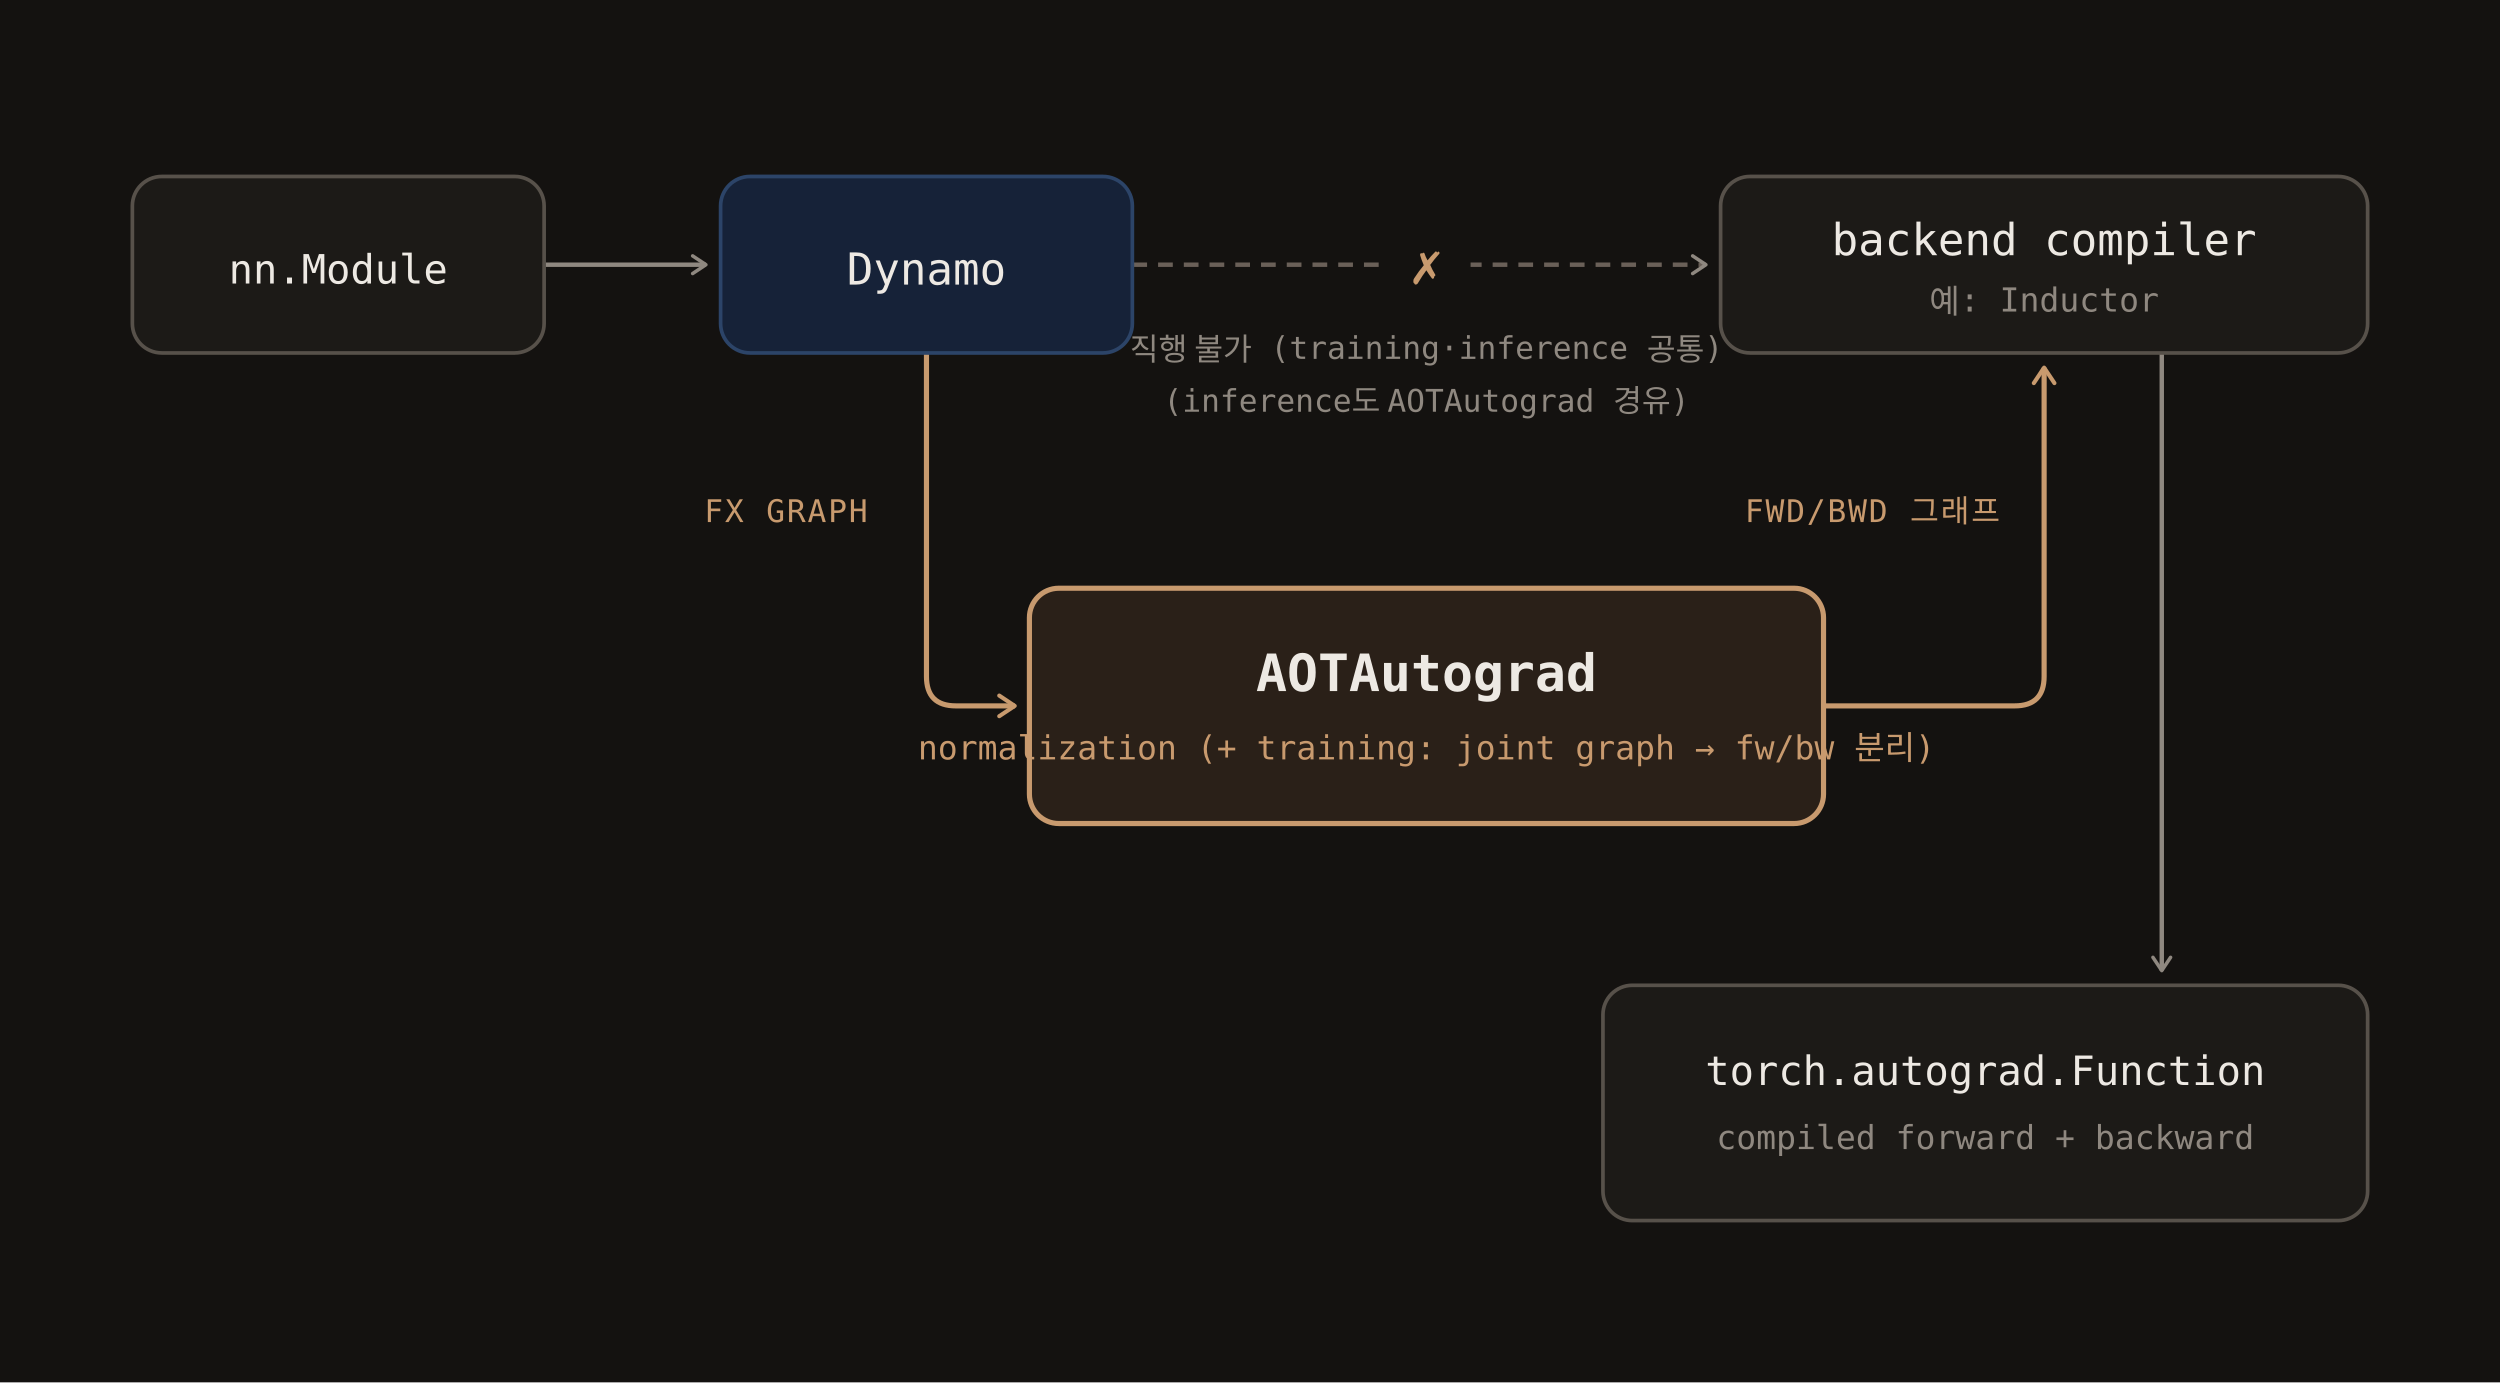
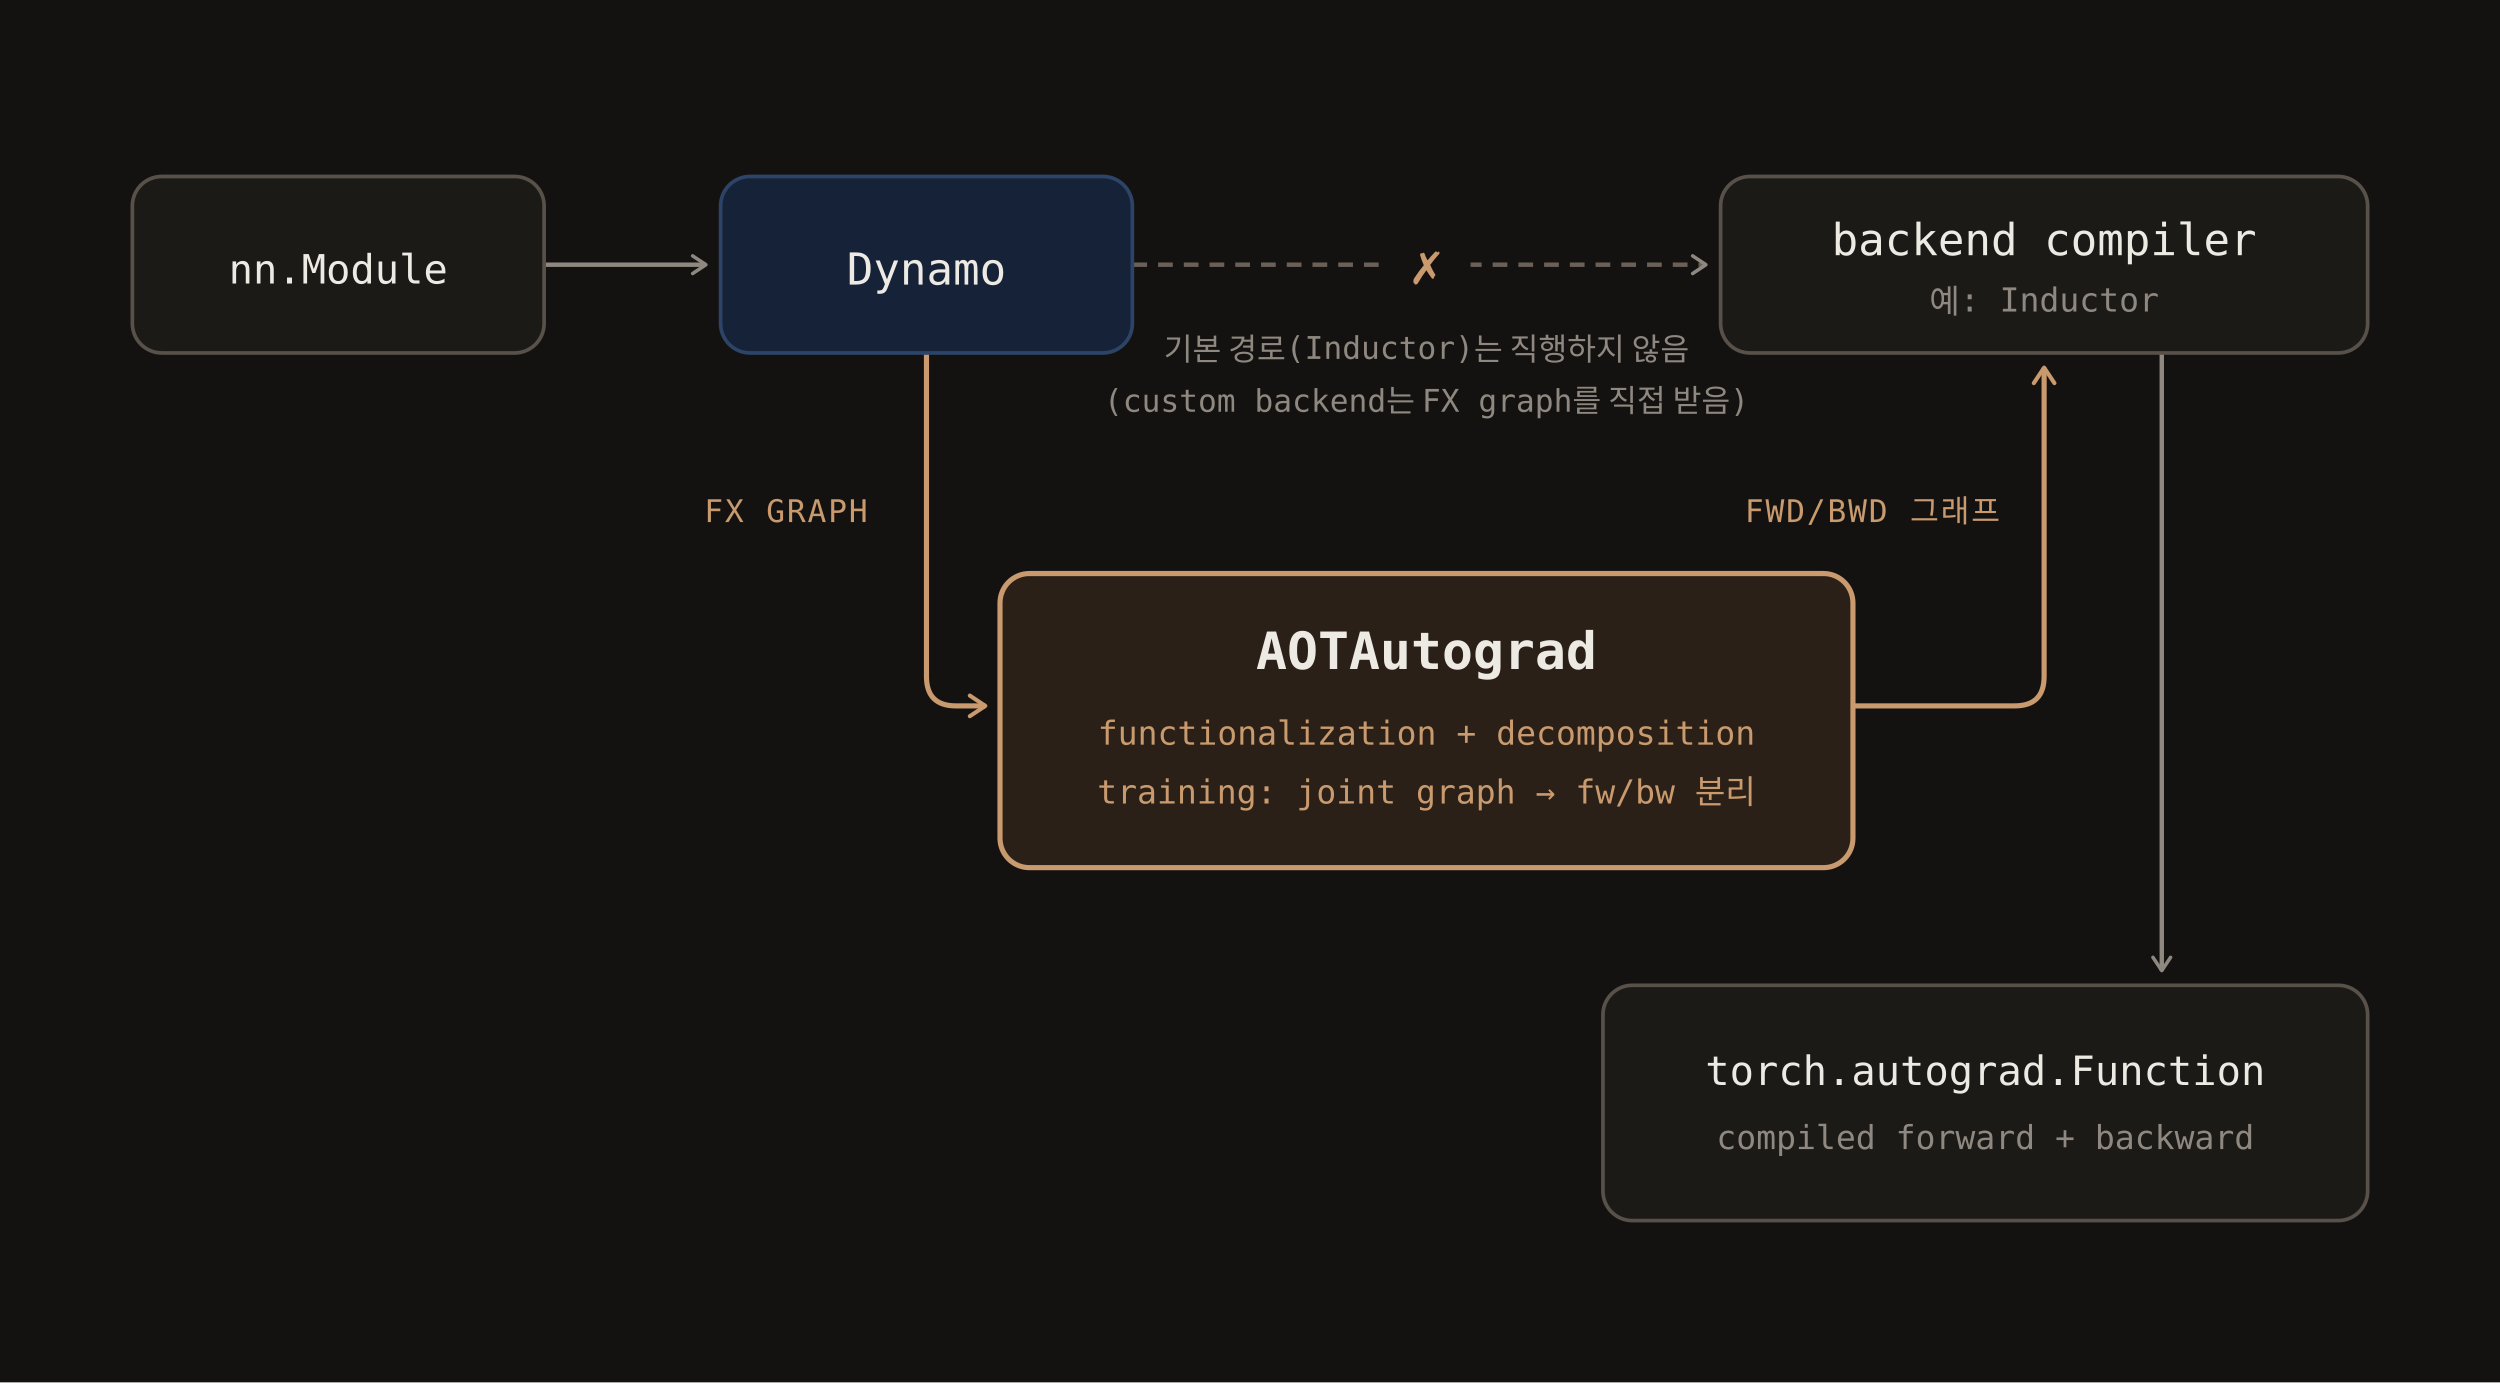
<svg xmlns="http://www.w3.org/2000/svg" viewBox="0 0 680 376" width="680" height="376" role="img" aria-labelledby="aoi-dark-title aoi-dark-desc">
  <defs>
    <marker id="aoid-arr" viewBox="0 0 10 10" refX="8" refY="5" markerWidth="5" markerHeight="5" orient="auto-start-reverse">
      <path d="M2 1L8 5L2 9" fill="none" stroke="#8F8880" stroke-width="1.6" stroke-linecap="round" stroke-linejoin="round" />
    </marker>
    <marker id="aoid-arr-warm" viewBox="0 0 10 10" refX="8" refY="5" markerWidth="5" markerHeight="5" orient="auto-start-reverse">
      <path d="M2 1L8 5L2 9" fill="none" stroke="#C89A6E" stroke-width="1.6" stroke-linecap="round" stroke-linejoin="round" />
    </marker>
  </defs>
  <rect width="680" height="376" fill="#141210" />
  <path d="M148 72 H192" fill="none" stroke="#8F8880" stroke-width="1.2" marker-end="url(#aoid-arr)" />
  <path d="M308 72 H464" fill="none" stroke="#6A6058" stroke-width="1.2" stroke-dasharray="4,3" marker-end="url(#aoid-arr)" />
  <rect x="376" y="60" width="24" height="24" rx="2" fill="#141210" />
  <text x="388" y="73" font-family="'DM Mono', monospace" font-size="15" font-weight="600" fill="#C89A6E" text-anchor="middle" dominant-baseline="middle">✗</text>
-   <rect x="324" y="88" width="128" height="30" rx="2" fill="#141210" />
-   <text x="388" y="98" font-family="'DM Mono', monospace" font-size="8.5" fill="#8F8880" text-anchor="middle">직행 불가 (training·inference 공통)</text>
-   <text x="388" y="112" font-family="'DM Mono', monospace" font-size="8.5" fill="#8F8880" text-anchor="middle">(inference도 AOTAutograd 경유)</text>
-   <path d="M252 96 V184 Q252 192 260 192 H276" fill="none" stroke="#C89A6E" stroke-width="1.4" marker-end="url(#aoid-arr-warm)" />
+   <rect x="298" y="88" width="180" height="30" rx="2" fill="#141210" />
+   <text x="388" y="98" font-family="'DM Mono', monospace" font-size="8.5" fill="#8F8880" text-anchor="middle">기본 경로(Inductor)는 직행하지 않음</text>
+   <text x="388" y="112" font-family="'DM Mono', monospace" font-size="8.5" fill="#8F8880" text-anchor="middle">(custom backend는 FX graph를 직접 받음)</text>
+   <path d="M252 96 V184 Q252 192 260 192 H268" fill="none" stroke="#C89A6E" stroke-width="1.4" marker-end="url(#aoid-arr-warm)" />
  <rect x="168" y="132" width="72" height="14" rx="2" fill="#141210" />
  <text x="236" y="142" font-family="'DM Mono', monospace" font-size="8.5" fill="#C89A6E" text-anchor="end" letter-spacing="0.5">FX GRAPH</text>
-   <path d="M496 192 H548 Q556 192 556 184 V100" fill="none" stroke="#C89A6E" stroke-width="1.4" marker-end="url(#aoid-arr-warm)" />
+   <path d="M504 192 H548 Q556 192 556 184 V100" fill="none" stroke="#C89A6E" stroke-width="1.4" marker-end="url(#aoid-arr-warm)" />
  <rect x="452" y="132" width="96" height="14" rx="2" fill="#141210" />
  <text x="544" y="142" font-family="'DM Mono', monospace" font-size="8.5" fill="#C89A6E" letter-spacing="0.5" text-anchor="end">FWD/BWD 그래프</text>
  <path d="M588 96 V264" fill="none" stroke="#8F8880" stroke-width="1.2" marker-end="url(#aoid-arr)" />
  <rect x="36" y="48" width="112" height="48" rx="8" fill="#1C1A17" stroke="#57514A" stroke-width="1" />
  <text x="92" y="74" font-family="'DM Mono', monospace" font-size="11" font-weight="500" fill="#EDE9E3" text-anchor="middle" dominant-baseline="middle">nn.Module</text>
  <rect x="196" y="48" width="112" height="48" rx="8" fill="#162238" stroke="#2C4468" stroke-width="1" />
  <text x="252" y="74" font-family="'DM Mono', monospace" font-size="12" font-weight="500" fill="#EDE9E3" text-anchor="middle" dominant-baseline="middle">Dynamo</text>
  <rect x="468" y="48" width="176" height="48" rx="8" fill="#1C1A17" stroke="#57514A" stroke-width="1" />
  <text x="556" y="66" font-family="'DM Mono', monospace" font-size="12" font-weight="500" fill="#EDE9E3" text-anchor="middle" dominant-baseline="middle">backend compiler</text>
  <text x="556" y="82" font-family="'DM Mono', monospace" font-size="9" fill="#8F8880" text-anchor="middle" dominant-baseline="middle">예: Inductor</text>
-   <rect x="280" y="160" width="216" height="64" rx="8" fill="#2A2018" stroke="#C89A6E" stroke-width="1.4" />
-   <text x="388" y="184" font-family="'DM Mono', monospace" font-size="14" font-weight="600" fill="#EDE9E3" text-anchor="middle" dominant-baseline="middle">AOTAutograd</text>
-   <text x="388" y="204" font-family="'DM Mono', monospace" font-size="9" fill="#C89A6E" text-anchor="middle" dominant-baseline="middle">normalization (+ training: joint graph → fw/bw 분리)</text>
+   <rect x="272" y="156" width="232" height="80" rx="8" fill="#2A2018" stroke="#C89A6E" stroke-width="1.4" />
+   <text x="388" y="178" font-family="'DM Mono', monospace" font-size="14" font-weight="600" fill="#EDE9E3" text-anchor="middle" dominant-baseline="middle">AOTAutograd</text>
+   <text x="388" y="200" font-family="'DM Mono', monospace" font-size="9" fill="#C89A6E" text-anchor="middle" dominant-baseline="middle">functionalization + decomposition</text>
+   <text x="388" y="216" font-family="'DM Mono', monospace" font-size="9" fill="#C89A6E" text-anchor="middle" dominant-baseline="middle">training: joint graph → fw/bw 분리</text>
  <rect x="436" y="268" width="208" height="64" rx="8" fill="#1C1A17" stroke="#57514A" stroke-width="1" />
  <text x="540" y="292" font-family="'DM Mono', monospace" font-size="11" font-weight="500" fill="#EDE9E3" text-anchor="middle" dominant-baseline="middle">torch.autograd.Function</text>
  <text x="540" y="310" font-family="'DM Mono', monospace" font-size="9" fill="#8F8880" text-anchor="middle" dominant-baseline="middle">compiled forward + backward</text>
</svg>
